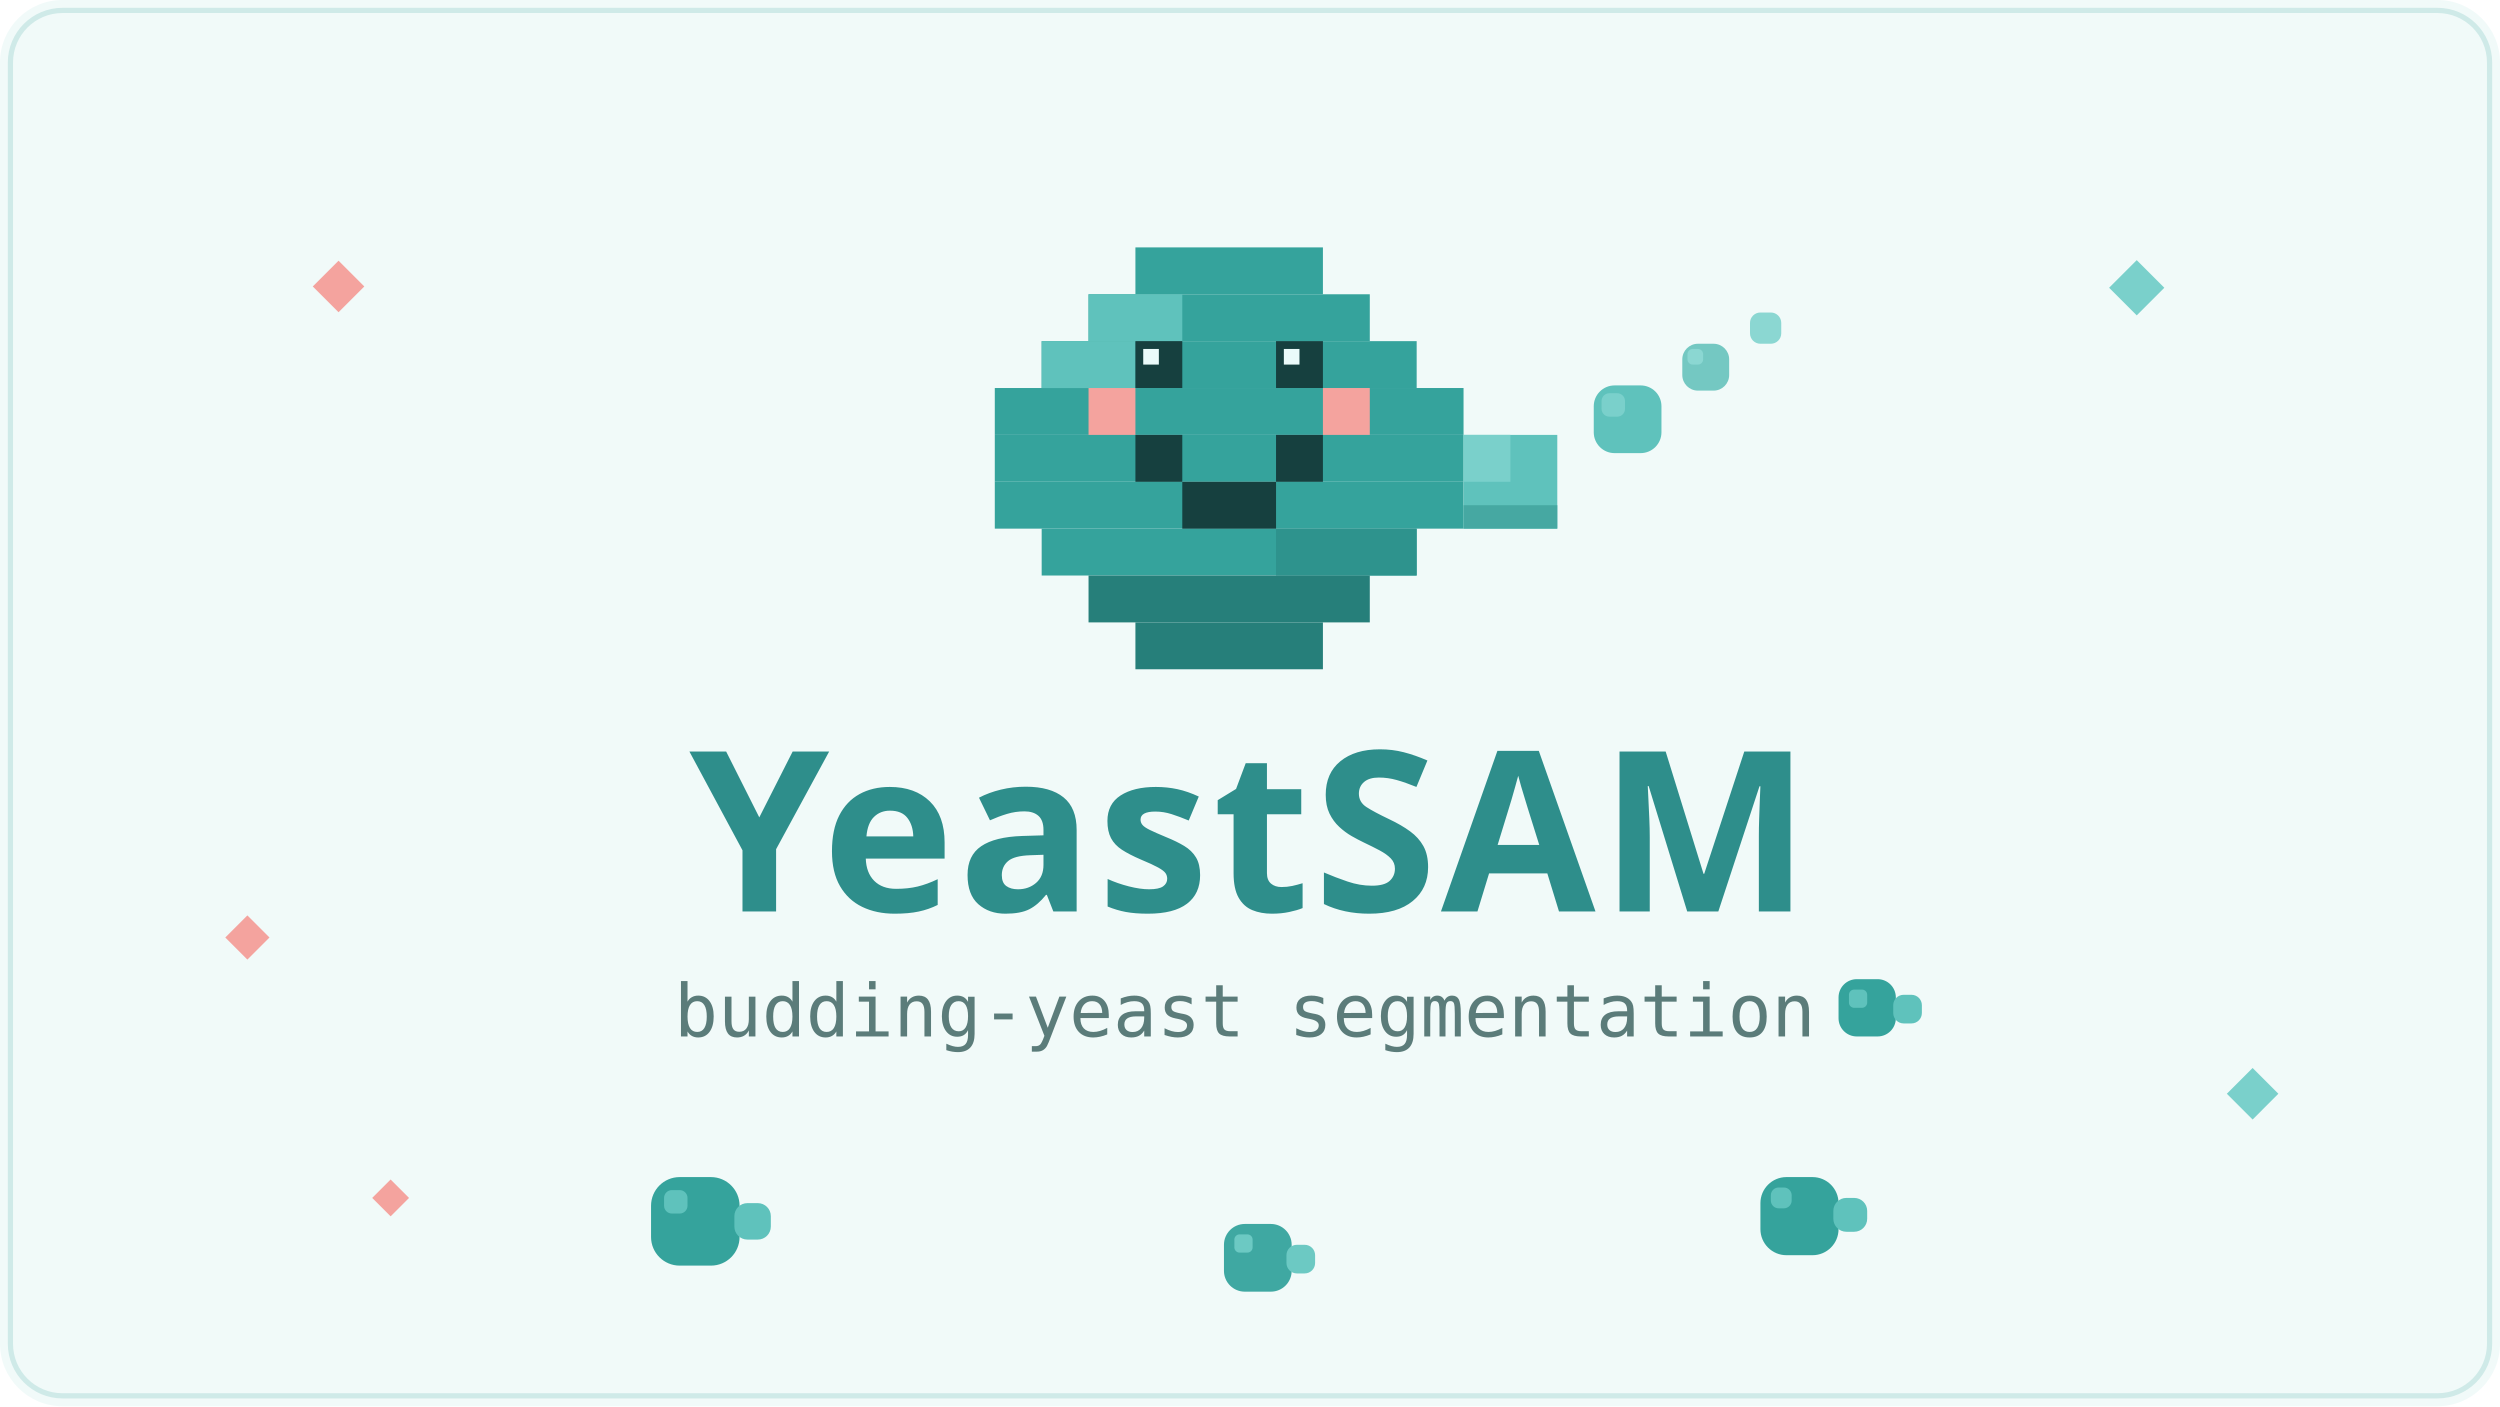
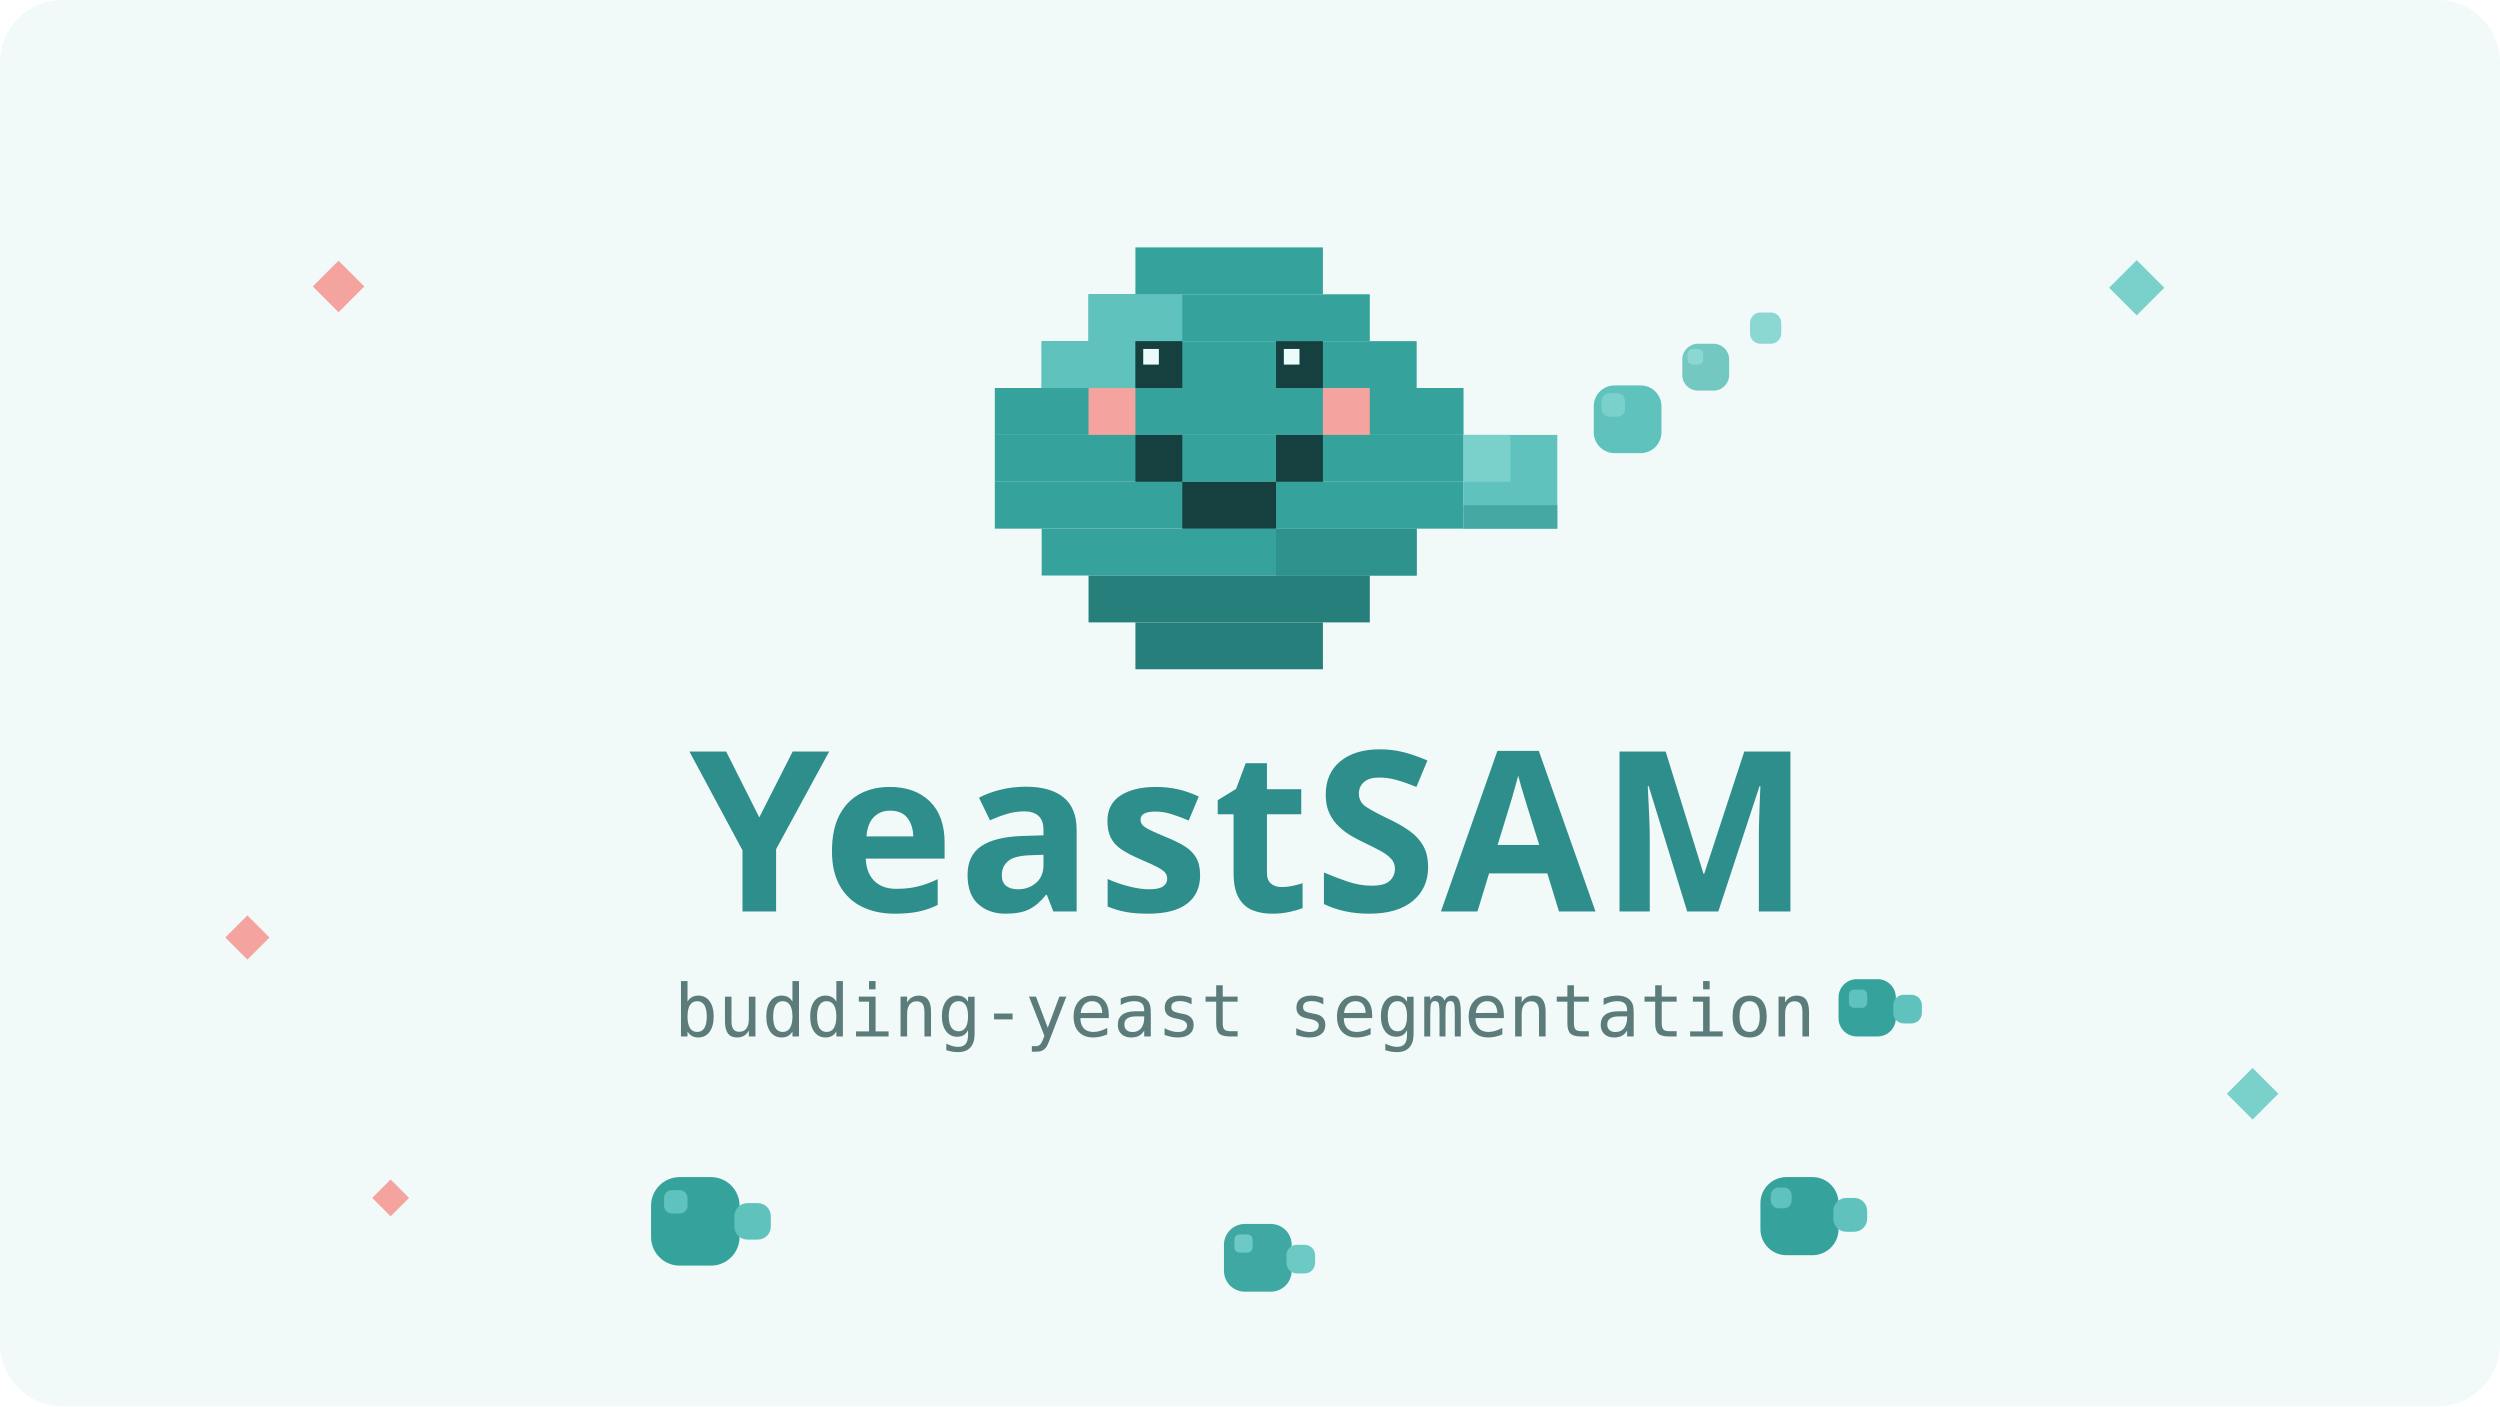
<svg xmlns="http://www.w3.org/2000/svg" viewBox="0 0 960 540" font-family="monospace">
  <rect width="960" height="540" fill="#f1faf9" rx="24" />
-   <rect x="4" y="4" width="952" height="532" fill="none" stroke="#cfeae8" stroke-width="2" rx="20" />
  <rect x="123" y="103" width="14" height="14" fill="#F4A39E" transform="rotate(45 130 110)" />
  <rect x="813" y="103" width="15" height="15" fill="#7AD0CB" transform="rotate(45 820.5 110.5)" />
  <rect x="89" y="354" width="12" height="12" fill="#F4A39E" transform="rotate(45 95 360)" />
  <rect x="858" y="413" width="14" height="14" fill="#7AD0CB" transform="rotate(45 865 420)" />
  <rect x="145" y="455" width="10" height="10" fill="#F4A39E" transform="rotate(45 150 460)" />
  <g>
    <rect x="612" y="148" width="26" height="26" rx="8" fill="#5FC2BC" />
    <rect x="615" y="151" width="9" height="9" rx="3" fill="#7AD0CB" />
    <rect x="646" y="132" width="18" height="18" rx="6" fill="#74C8C2" />
    <rect x="648" y="134" width="6" height="6" rx="2" fill="#8BD7D2" />
    <rect x="672" y="120" width="12" height="12" rx="4" fill="#8BD7D2" />
  </g>
  <g transform="translate(382,95)">
    <rect x="54" y="0" width="72" height="18" fill="#35A39C" />
    <rect x="36" y="18" width="108" height="18" fill="#35A39C" />
    <rect x="18" y="36" width="144" height="18" fill="#35A39C" />
    <rect x="0" y="54" width="180" height="18" fill="#35A39C" />
    <rect x="0" y="72" width="180" height="18" fill="#35A39C" />
    <rect x="0" y="90" width="180" height="18" fill="#35A39C" />
    <rect x="18" y="108" width="144" height="18" fill="#35A39C" />
    <rect x="108" y="108" width="54" height="18" fill="#2E938D" />
    <rect x="36" y="126" width="108" height="18" fill="#267F7A" />
    <rect x="54" y="144" width="72" height="18" fill="#267F7A" />
    <rect x="36" y="18" width="36" height="18" fill="#5FC2BC" />
    <rect x="18" y="36" width="36" height="18" fill="#5FC2BC" />
    <rect x="180" y="72" width="36" height="36" fill="#5FC2BC" />
    <rect x="180" y="72" width="18" height="18" fill="#7AD0CB" />
    <rect x="180" y="99" width="36" height="9" fill="#46A8A2" />
    <rect x="36" y="54" width="18" height="18" fill="#F4A39E" />
    <rect x="126" y="54" width="18" height="18" fill="#F4A39E" />
    <rect x="54" y="36" width="18" height="18" fill="#16403F" />
    <rect x="108" y="36" width="18" height="18" fill="#16403F" />
    <rect x="57" y="39" width="6" height="6" fill="#EAFBFA" />
    <rect x="111" y="39" width="6" height="6" fill="#EAFBFA" />
    <rect x="54" y="72" width="18" height="18" fill="#16403F" />
    <rect x="108" y="72" width="18" height="18" fill="#16403F" />
    <rect x="72" y="90" width="36" height="18" fill="#16403F" />
  </g>
  <g>
    <rect x="250" y="452" width="34" height="34" rx="11" fill="#35A39C" />
    <rect x="255" y="457" width="9" height="9" rx="3" fill="#5FC2BC" />
    <rect x="282" y="462" width="14" height="14" rx="5" fill="#5FC2BC" />
    <rect x="470" y="470" width="26" height="26" rx="8" fill="#3FA8A2" />
    <rect x="474" y="474" width="7" height="7" rx="2" fill="#6CC9C3" />
    <rect x="494" y="478" width="11" height="11" rx="4" fill="#6CC9C3" />
    <rect x="676" y="452" width="30" height="30" rx="10" fill="#35A39C" />
    <rect x="680" y="456" width="8" height="8" rx="3" fill="#5FC2BC" />
    <rect x="704" y="460" width="13" height="13" rx="5" fill="#5FC2BC" />
  </g>
  <text x="480" y="350" text-anchor="middle" font-family="'Trebuchet MS','Segoe UI',sans-serif" font-size="86" font-weight="bold" letter-spacing="1.5" fill="#2E8E8B">YeastSAM</text>
  <text x="478" y="398" text-anchor="middle" font-size="28" fill="#5B7C7A">budding-yeast segmentation</text>
  <g transform="translate(706,376)">
    <rect x="0" y="0" width="22" height="22" rx="7" fill="#35A39C" />
    <rect x="4" y="4" width="7" height="7" rx="2" fill="#5FC2BC" />
    <rect x="21" y="6" width="11" height="11" rx="4" fill="#5FC2BC" />
  </g>
</svg>
